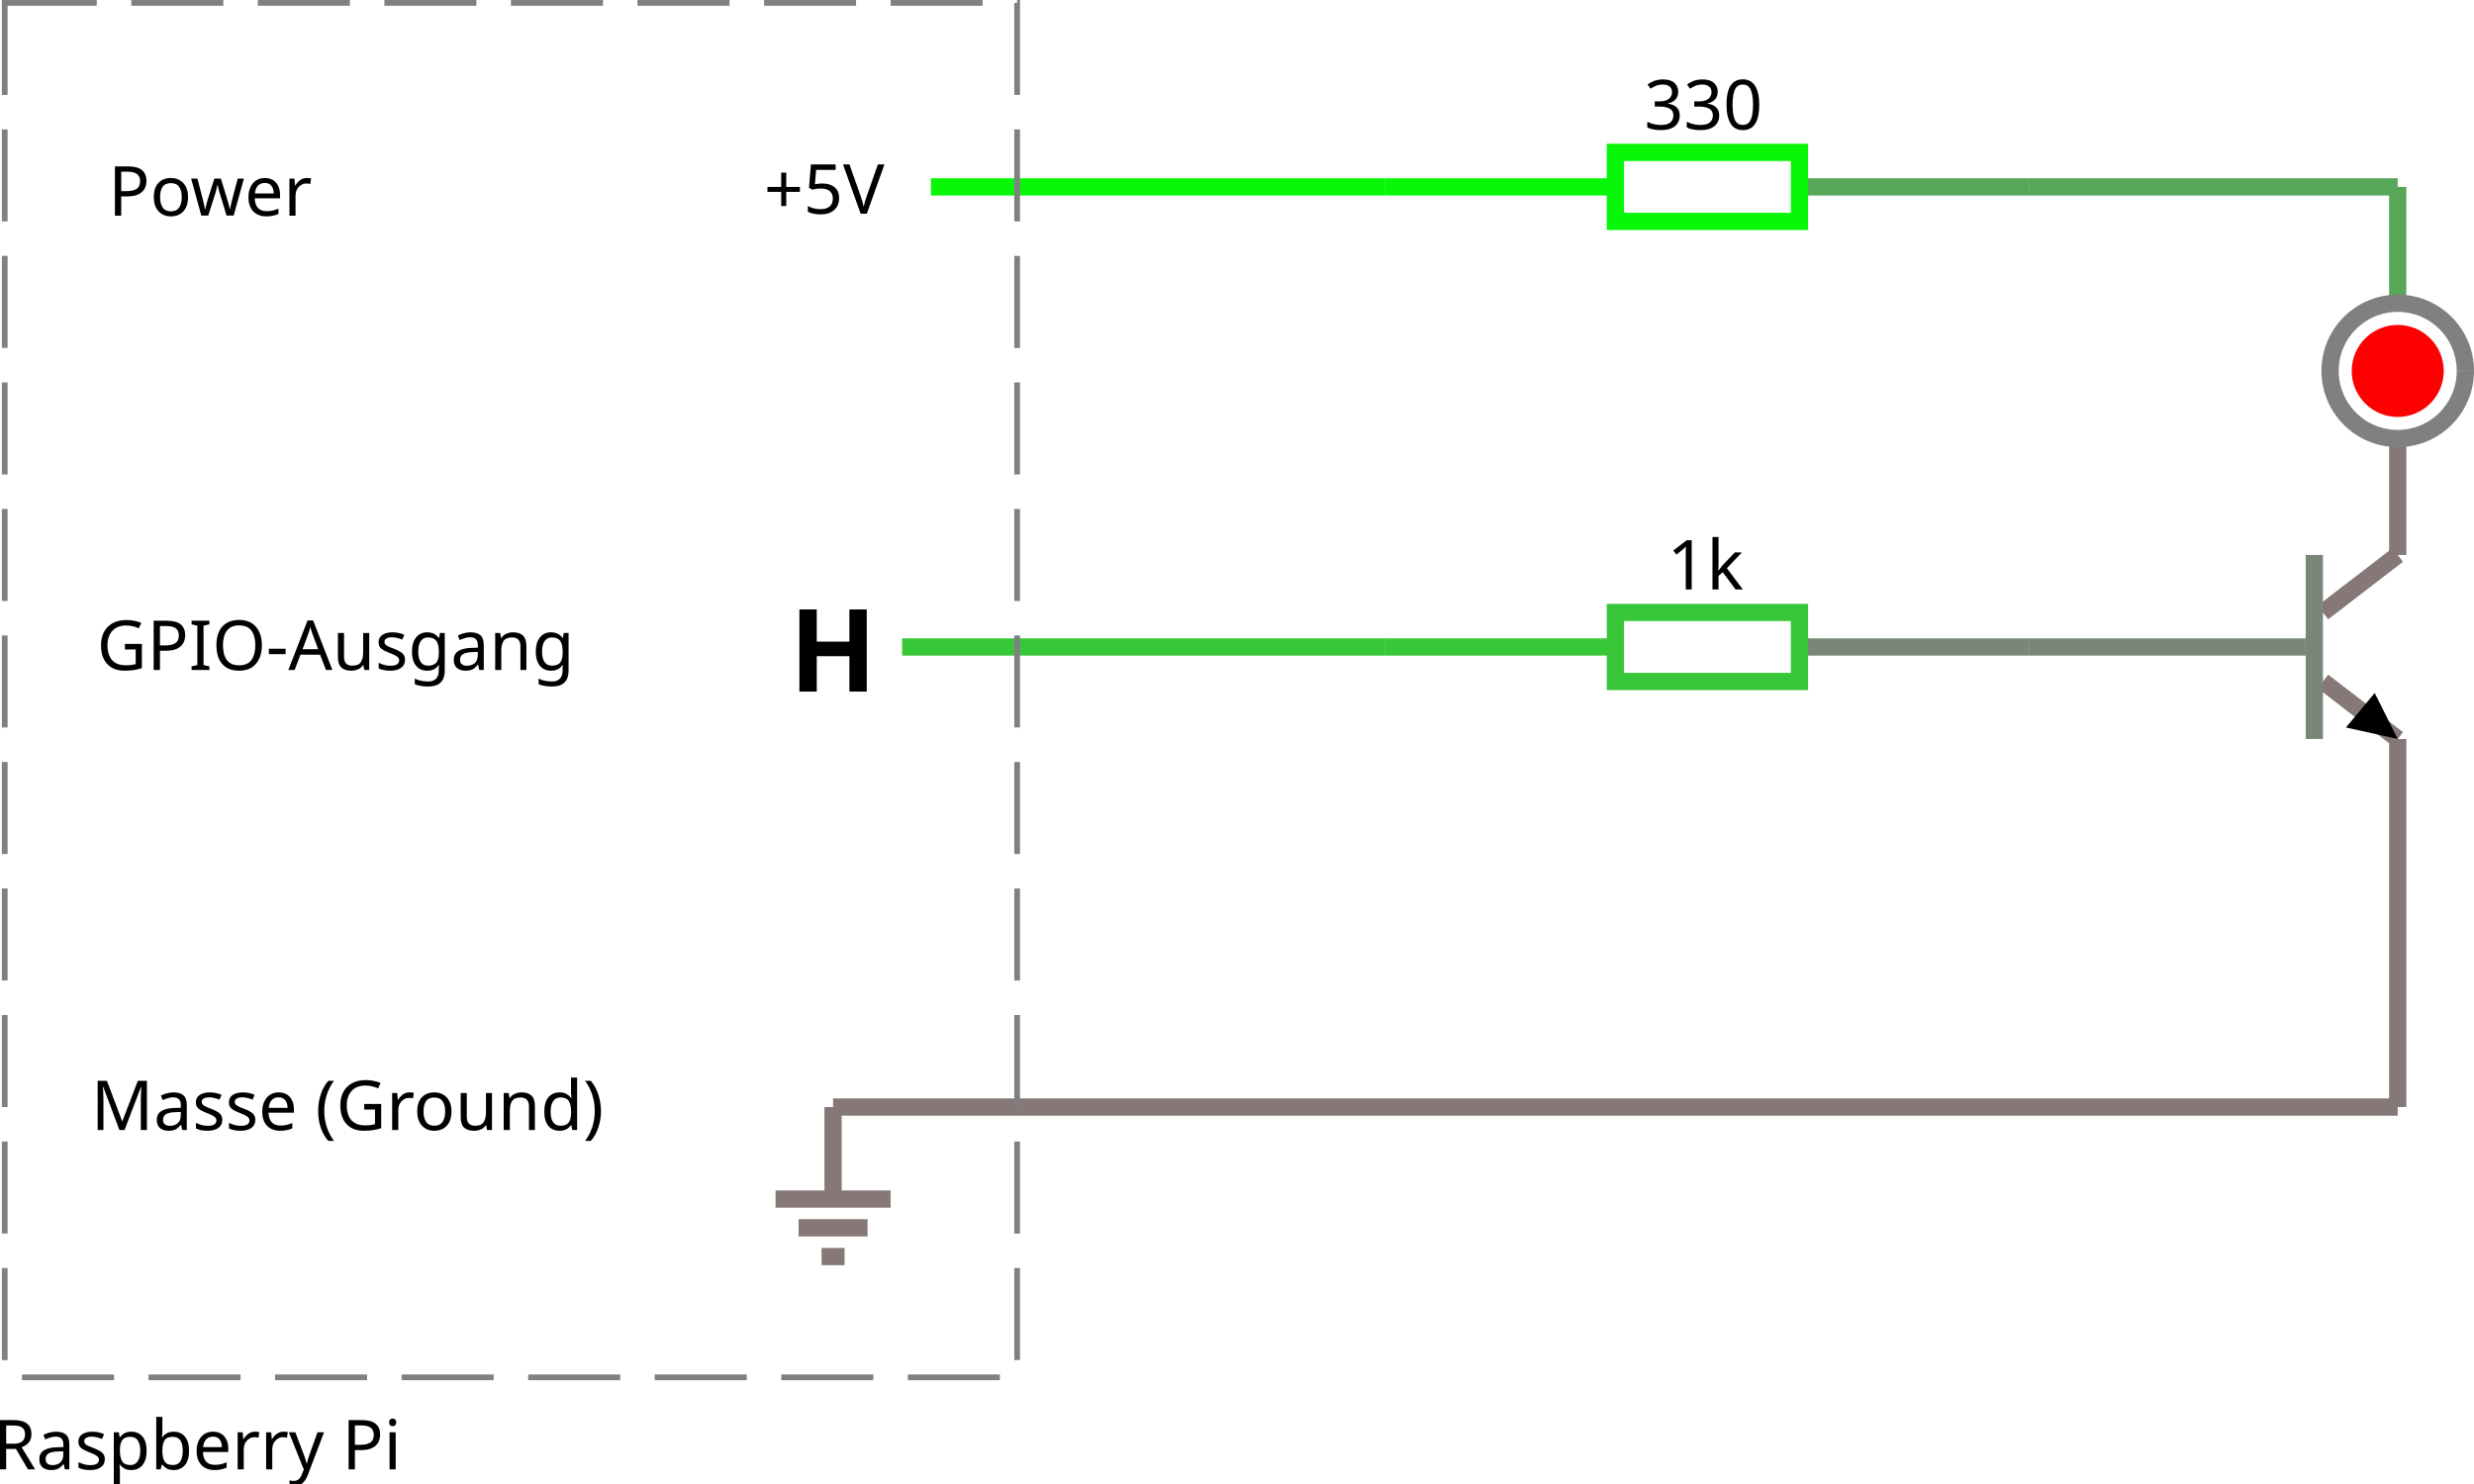
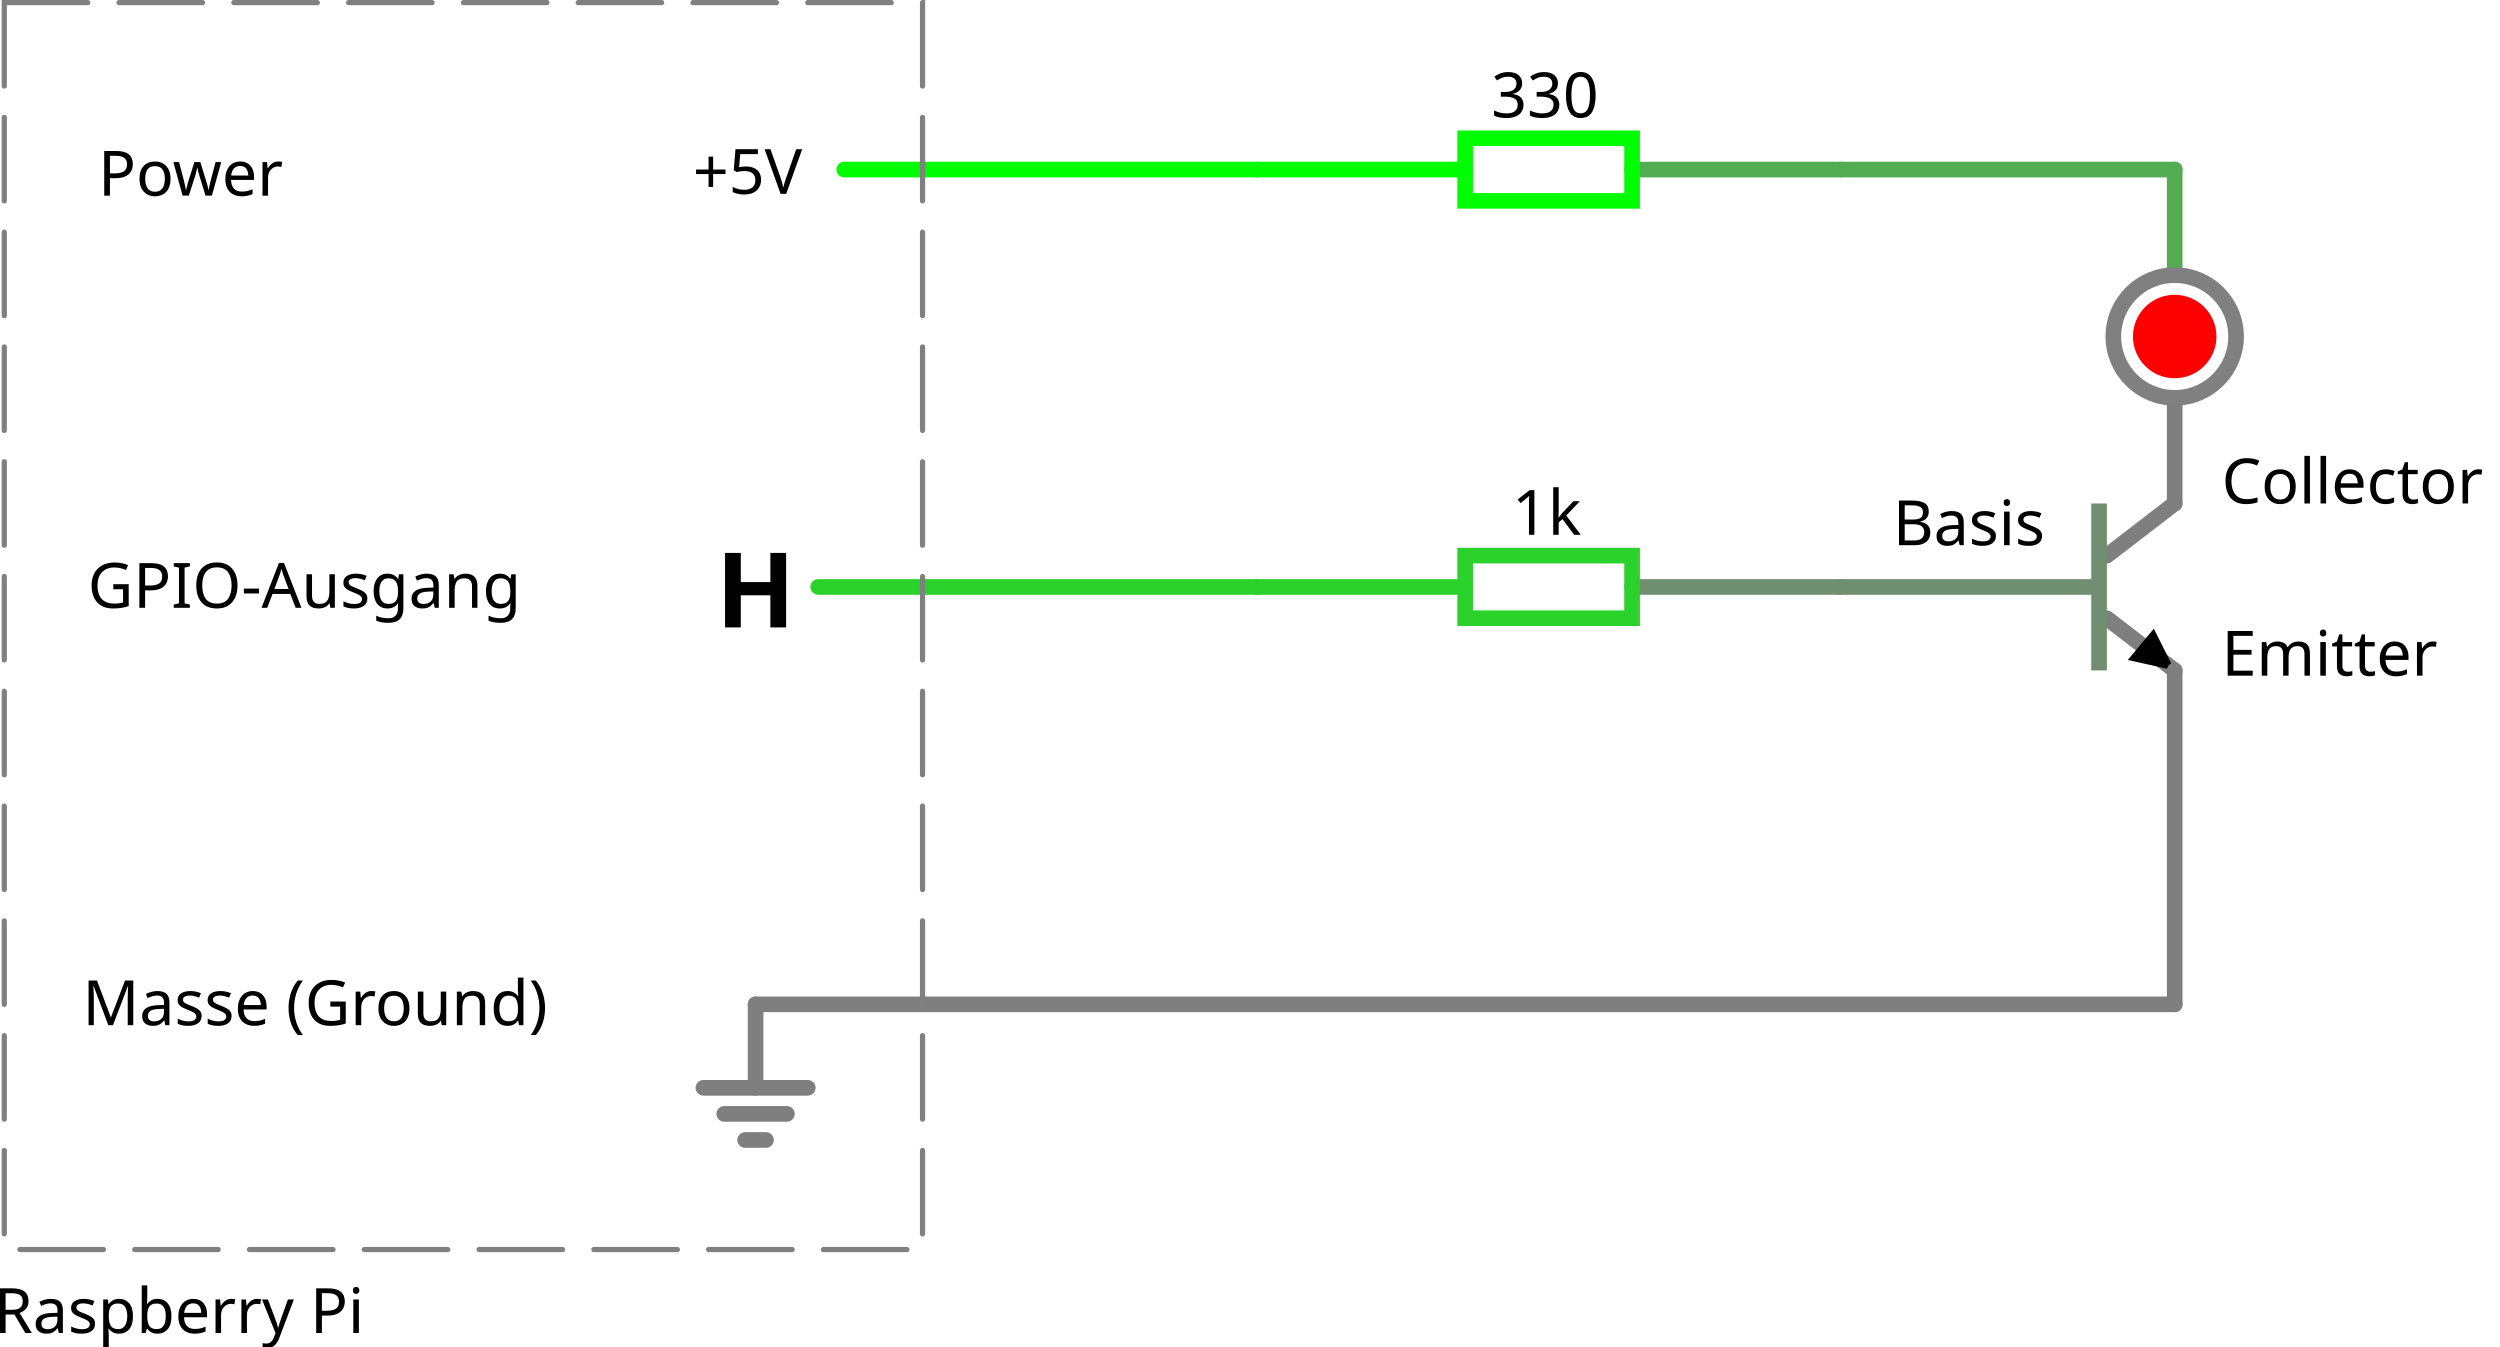
- <svg xmlns="http://www.w3.org/2000/svg" version="1.1" width="430.082" height="257.996" id="svg106">
+ <svg xmlns="http://www.w3.org/2000/svg" version="1.1" width="479.172" height="257.996" id="svg118">
  <defs id="defs12">
-     <linearGradient id="lPlsQudyBBKT" x1="0" x2="32" y1="0" y2="0" gradientUnits="userSpaceOnUse" gradientTransform="translate(71.17773,49.5)">
-       <stop offset="0" stop-color="#38c738" id="stop2" />
-       <stop offset="1" stop-color="#788778" id="stop4" />
+     <linearGradient id="vveNGFmMdJQT" x1="0" x2="32" y1="0" y2="0" gradientUnits="userSpaceOnUse" gradientTransform="translate(71.17773,49.5)">
+       <stop offset="0" stop-color="#2cd22c" id="stop2" />
+       <stop offset="1" stop-color="#708f70" id="stop4" />
    </linearGradient>
-     <linearGradient id="KlfIbmrNUOCX" x1="0" x2="32" y1="0" y2="0" gradientUnits="userSpaceOnUse" gradientTransform="translate(71.17773,49.5)">
-       <stop offset="0" stop-color="#08f708" id="stop7" />
-       <stop offset="1" stop-color="#58a758" id="stop9" />
+     <linearGradient id="iKpfTuxNKuTD" x1="0" x2="32" y1="0" y2="0" gradientUnits="userSpaceOnUse" gradientTransform="translate(71.17773,49.5)">
+       <stop offset="0" stop-color="#01fd01" id="stop7" />
+       <stop offset="1" stop-color="#52ac52" id="stop9" />
    </linearGradient>
  </defs>
-   <g transform="translate(-703.1777,-303.5)" id="g104">
+   <g transform="translate(-703.1777,-303.5)" id="g116">
    <g id="g20">
      <g id="g16">
        <text fill="#000000" stroke="none" font-family="sans-serif" font-size="20px" font-style="normal" font-weight="bold" text-decoration="normal" x="848" y="416" text-anchor="middle" dominant-baseline="central" id="text14">H</text>
      </g>
-       <path fill="none" stroke="#38c738" paint-order="fill stroke markers" d="M 944,416 H 860" stroke-miterlimit="10" stroke-width="3" stroke-dasharray="none" id="path18" />
+       <path fill="none" stroke="#2cd22c" paint-order="fill stroke markers" d="M 944,416 H 860" stroke-linecap="round" stroke-miterlimit="10" stroke-width="3" stroke-dasharray="none" id="path18" />
    </g>
-     <path fill="none" stroke="#877878" paint-order="fill stroke markers" d="m 848,496 v 16" stroke-miterlimit="10" stroke-width="3" stroke-dasharray="none" id="path22" />
-     <path fill="none" stroke="#877878" paint-order="fill stroke markers" d="M 858,512 H 838" stroke-miterlimit="10" stroke-width="3" stroke-dasharray="none" id="path24" />
-     <path fill="none" stroke="#877878" paint-order="fill stroke markers" d="M 854,517 H 842" stroke-miterlimit="10" stroke-width="3" stroke-dasharray="none" id="path26" />
-     <path fill="none" stroke="#877878" paint-order="fill stroke markers" d="m 850,522 h -4" stroke-miterlimit="10" stroke-width="3" stroke-dasharray="none" id="path28" />
-     <path fill="none" stroke="#877878" paint-order="fill stroke markers" d="M 1120,496 H 848" stroke-miterlimit="10" stroke-width="3" stroke-dasharray="none" id="path30" />
+     <path fill="none" stroke="#807f7f" paint-order="fill stroke markers" d="m 848,496 v 16" stroke-linecap="round" stroke-miterlimit="10" stroke-width="3" stroke-dasharray="none" id="path22" />
+     <path fill="none" stroke="#807f7f" paint-order="fill stroke markers" d="M 858,512 H 838" stroke-linecap="round" stroke-miterlimit="10" stroke-width="3" stroke-dasharray="none" id="path24" />
+     <path fill="none" stroke="#807f7f" paint-order="fill stroke markers" d="M 854,517 H 842" stroke-linecap="round" stroke-miterlimit="10" stroke-width="3" stroke-dasharray="none" id="path26" />
+     <path fill="none" stroke="#807f7f" paint-order="fill stroke markers" d="m 850,522 h -4" stroke-linecap="round" stroke-miterlimit="10" stroke-width="3" stroke-dasharray="none" id="path28" />
+     <path fill="none" stroke="#807f7f" paint-order="fill stroke markers" d="M 1120,496 H 848" stroke-linecap="round" stroke-miterlimit="10" stroke-width="3" stroke-dasharray="none" id="path30" />
    <text fill="#000000" stroke="none" font-family="sans-serif" font-size="12px" font-style="normal" font-weight="normal" text-decoration="normal" x="984" y="490" text-anchor="start" dominant-baseline="alphabetic" id="text32" />
-     <path fill="none" stroke="#08f708" paint-order="fill stroke markers" d="M 944,336 H 865" stroke-miterlimit="10" stroke-width="3" stroke-dasharray="none" id="path34" />
+     <path fill="none" stroke="#01fd01" paint-order="fill stroke markers" d="M 944,336 H 865" stroke-linecap="round" stroke-miterlimit="10" stroke-width="3" stroke-dasharray="none" id="path34" />
    <g id="g38">
      <text fill="#000000" stroke="none" font-family="sans-serif" font-size="12px" font-style="normal" font-weight="normal" text-decoration="normal" x="836" y="336" text-anchor="start" dominant-baseline="central" id="text36">+5V</text>
    </g>
-     <path fill="none" stroke="#38c738" paint-order="fill stroke markers" d="m 944,416 h 40" stroke-miterlimit="10" stroke-width="3" stroke-dasharray="none" id="path40" />
-     <path fill="none" stroke="#788778" paint-order="fill stroke markers" d="m 1016,416 h 40" stroke-miterlimit="10" stroke-width="3" stroke-dasharray="none" id="path42" />
+     <path fill="none" stroke="#2cd22c" paint-order="fill stroke markers" d="m 944,416 h 40" stroke-linecap="round" stroke-miterlimit="10" stroke-width="3" stroke-dasharray="none" id="path40" />
+     <path fill="none" stroke="#708f70" paint-order="fill stroke markers" d="m 1016,416 h 40" stroke-linecap="round" stroke-miterlimit="10" stroke-width="3" stroke-dasharray="none" id="path42" />
    <g transform="translate(984,416)" id="g46">
-       <rect fill="none" stroke="url(#lPlsQudyBBKT)" x="0" y="-6" width="32" height="12" stroke-miterlimit="10" stroke-width="3" stroke-dasharray="none" id="rect44" style="stroke:url(#lPlsQudyBBKT)" />
+       <rect fill="none" stroke="url(#vveNGFmMdJQT)" x="0" y="-6" width="32" height="12" stroke-linecap="round" stroke-miterlimit="10" stroke-width="3" stroke-dasharray="none" id="rect44" style="stroke:url(#vveNGFmMdJQT)" />
    </g>
    <text fill="#000000" stroke="none" font-family="sans-serif" font-size="12px" font-style="normal" font-weight="normal" text-decoration="normal" x="993" y="406" text-anchor="start" dominant-baseline="alphabetic" id="text48">1k</text>
-     <path fill="none" stroke="#877878" paint-order="fill stroke markers" d="m 1120,400 -13,10" stroke-miterlimit="10" stroke-width="3" stroke-dasharray="none" id="path50" />
-     <path fill="none" stroke="#877878" paint-order="fill stroke markers" d="m 1120,432 -13,-10" stroke-miterlimit="10" stroke-width="3" stroke-dasharray="none" id="path52" />
+     <path fill="none" stroke="#807f7f" paint-order="fill stroke markers" d="m 1120,400 -13,10" stroke-linecap="round" stroke-miterlimit="10" stroke-width="3" stroke-dasharray="none" id="path50" />
+     <path fill="none" stroke="#807f7f" paint-order="fill stroke markers" d="m 1120,432 -13,-10" stroke-linecap="round" stroke-miterlimit="10" stroke-width="3" stroke-dasharray="none" id="path52" />
    <path fill="#000000" stroke="none" paint-order="stroke fill markers" d="m 1120,432 -4,-8 -5,6 z" id="path54" />
-     <path fill="none" stroke="#788778" paint-order="fill stroke markers" d="m 1056,416 h 48" stroke-miterlimit="10" stroke-width="3" stroke-dasharray="none" id="path56" />
-     <path fill="#788778" stroke="none" paint-order="stroke fill markers" d="m 1104,400 h 3 v 32 h -3 z" id="path58" />
-     <path fill="none" stroke="#877878" paint-order="fill stroke markers" d="m 1120,432 v 64" stroke-miterlimit="10" stroke-width="3" stroke-dasharray="none" id="path60" />
+     <path fill="none" stroke="#708f70" paint-order="fill stroke markers" d="m 1056,416 h 48" stroke-linecap="round" stroke-miterlimit="10" stroke-width="3" stroke-dasharray="none" id="path56" />
+     <path fill="#708f70" stroke="none" paint-order="stroke fill markers" d="m 1104,400 h 3 v 32 h -3 z" id="path58" />
+     <path fill="none" stroke="#807f7f" paint-order="fill stroke markers" d="m 1120,432 v 64" stroke-linecap="round" stroke-miterlimit="10" stroke-width="3" stroke-dasharray="none" id="path60" />
    <text fill="#000000" stroke="none" font-family="sans-serif" font-size="12px" font-style="normal" font-weight="normal" text-decoration="normal" x="1126" y="470" text-anchor="start" dominant-baseline="alphabetic" id="text62" />
-     <path fill="none" stroke="#08f708" paint-order="fill stroke markers" d="m 944,336 h 40" stroke-miterlimit="10" stroke-width="3" stroke-dasharray="none" id="path64" />
-     <path fill="none" stroke="#58a758" paint-order="fill stroke markers" d="m 1016,336 h 40" stroke-miterlimit="10" stroke-width="3" stroke-dasharray="none" id="path66" />
+     <path fill="none" stroke="#01fd01" paint-order="fill stroke markers" d="m 944,336 h 40" stroke-linecap="round" stroke-miterlimit="10" stroke-width="3" stroke-dasharray="none" id="path64" />
+     <path fill="none" stroke="#52ac52" paint-order="fill stroke markers" d="m 1016,336 h 40" stroke-linecap="round" stroke-miterlimit="10" stroke-width="3" stroke-dasharray="none" id="path66" />
    <g transform="translate(984,336)" id="g70">
-       <rect fill="none" stroke="url(#KlfIbmrNUOCX)" x="0" y="-6" width="32" height="12" stroke-miterlimit="10" stroke-width="3" stroke-dasharray="none" id="rect68" style="stroke:url(#KlfIbmrNUOCX)" />
+       <rect fill="none" stroke="url(#iKpfTuxNKuTD)" x="0" y="-6" width="32" height="12" stroke-linecap="round" stroke-miterlimit="10" stroke-width="3" stroke-dasharray="none" id="rect68" style="stroke:url(#iKpfTuxNKuTD)" />
    </g>
    <text fill="#000000" stroke="none" font-family="sans-serif" font-size="12px" font-style="normal" font-weight="normal" text-decoration="normal" x="989" y="326" text-anchor="start" dominant-baseline="alphabetic" id="text72">330</text>
-     <path fill="none" stroke="#58a758" paint-order="fill stroke markers" d="m 1056,336 h 64" stroke-miterlimit="10" stroke-width="3" stroke-dasharray="none" id="path74" />
+     <path fill="none" stroke="#52ac52" paint-order="fill stroke markers" d="m 1056,336 h 64" stroke-linecap="round" stroke-miterlimit="10" stroke-width="3" stroke-dasharray="none" id="path74" />
    <text fill="#000000" stroke="none" font-family="sans-serif" font-size="12px" font-style="normal" font-weight="normal" text-decoration="normal" x="1088" y="330" text-anchor="start" dominant-baseline="alphabetic" id="text76" />
-     <rect fill="none" stroke="#808080" x="704" y="304" width="176" height="239" stroke-miterlimit="10" stroke-dasharray="16, 6" id="rect78" />
+     <rect fill="none" stroke="#808080" x="704" y="304" width="176" height="239" stroke-linecap="round" stroke-miterlimit="10" stroke-dasharray="16, 6" id="rect78" />
    <g id="g82">
      <text fill="#000000" stroke="none" font-family="sans-serif" font-size="12px" font-style="normal" font-weight="normal" text-decoration="normal" x="702" y="559" text-anchor="start" dominant-baseline="alphabetic" id="text80">Raspberry Pi</text>
    </g>
    <g id="g86">
      <text fill="#000000" stroke="none" font-family="sans-serif" font-size="12px" font-style="normal" font-weight="normal" text-decoration="normal" x="722" y="341" text-anchor="start" dominant-baseline="alphabetic" id="text84">Power</text>
    </g>
    <g id="g90">
      <text fill="#000000" stroke="none" font-family="sans-serif" font-size="12px" font-style="normal" font-weight="normal" text-decoration="normal" x="720" y="420" text-anchor="start" dominant-baseline="alphabetic" id="text88">GPIO-Ausgang</text>
    </g>
    <g id="g94">
      <text fill="#000000" stroke="none" font-family="sans-serif" font-size="12px" font-style="normal" font-weight="normal" text-decoration="normal" x="719" y="500" text-anchor="start" dominant-baseline="alphabetic" id="text92">Masse (Ground)</text>
    </g>
-     <path fill="none" stroke="#58a758" paint-order="fill stroke markers" d="m 1120,336 v 20" stroke-miterlimit="10" stroke-width="3" id="path96" />
-     <path fill="none" stroke="#877878" paint-order="fill stroke markers" d="m 1120,380 v 20" stroke-miterlimit="10" stroke-width="3" id="path98" />
-     <path fill="none" stroke="#808080" paint-order="fill stroke markers" d="m 1131.76,368 a 11.76,11.76 0 1 1 0,-0.012" stroke-miterlimit="10" stroke-width="3" id="path100" />
+     <path fill="none" stroke="#52ac52" paint-order="fill stroke markers" d="m 1120,336 v 20" stroke-linecap="round" stroke-miterlimit="10" stroke-width="3" id="path96" />
+     <path fill="none" stroke="#807f7f" paint-order="fill stroke markers" d="m 1120,380 v 20" stroke-linecap="round" stroke-miterlimit="10" stroke-width="3" id="path98" />
+     <path fill="none" stroke="#808080" paint-order="fill stroke markers" d="m 1131.76,368 a 11.76,11.76 0 1 1 0,-0.012" stroke-linecap="round" stroke-miterlimit="10" stroke-width="3" id="path100" />
    <path fill="#fd0000" stroke="none" paint-order="stroke fill markers" d="m 1128,368 a 8,8 0 1 1 0,-4e-5 z" id="path102" />
+     <g id="g106">
+       <text fill="#000000" stroke="none" font-family="sans-serif" font-size="12px" font-style="normal" font-weight="normal" text-decoration="normal" x="1066" y="408" text-anchor="start" dominant-baseline="alphabetic" id="text104">Basis</text>
+     </g>
+     <g id="g110">
+       <text fill="#000000" stroke="none" font-family="sans-serif" font-size="12px" font-style="normal" font-weight="normal" text-decoration="normal" x="1129" y="400" text-anchor="start" dominant-baseline="alphabetic" id="text108">Collector</text>
+     </g>
+     <g id="g114">
+       <text fill="#000000" stroke="none" font-family="sans-serif" font-size="12px" font-style="normal" font-weight="normal" text-decoration="normal" x="1129" y="433" text-anchor="start" dominant-baseline="alphabetic" id="text112">Emitter</text>
+     </g>
  </g>
</svg>
